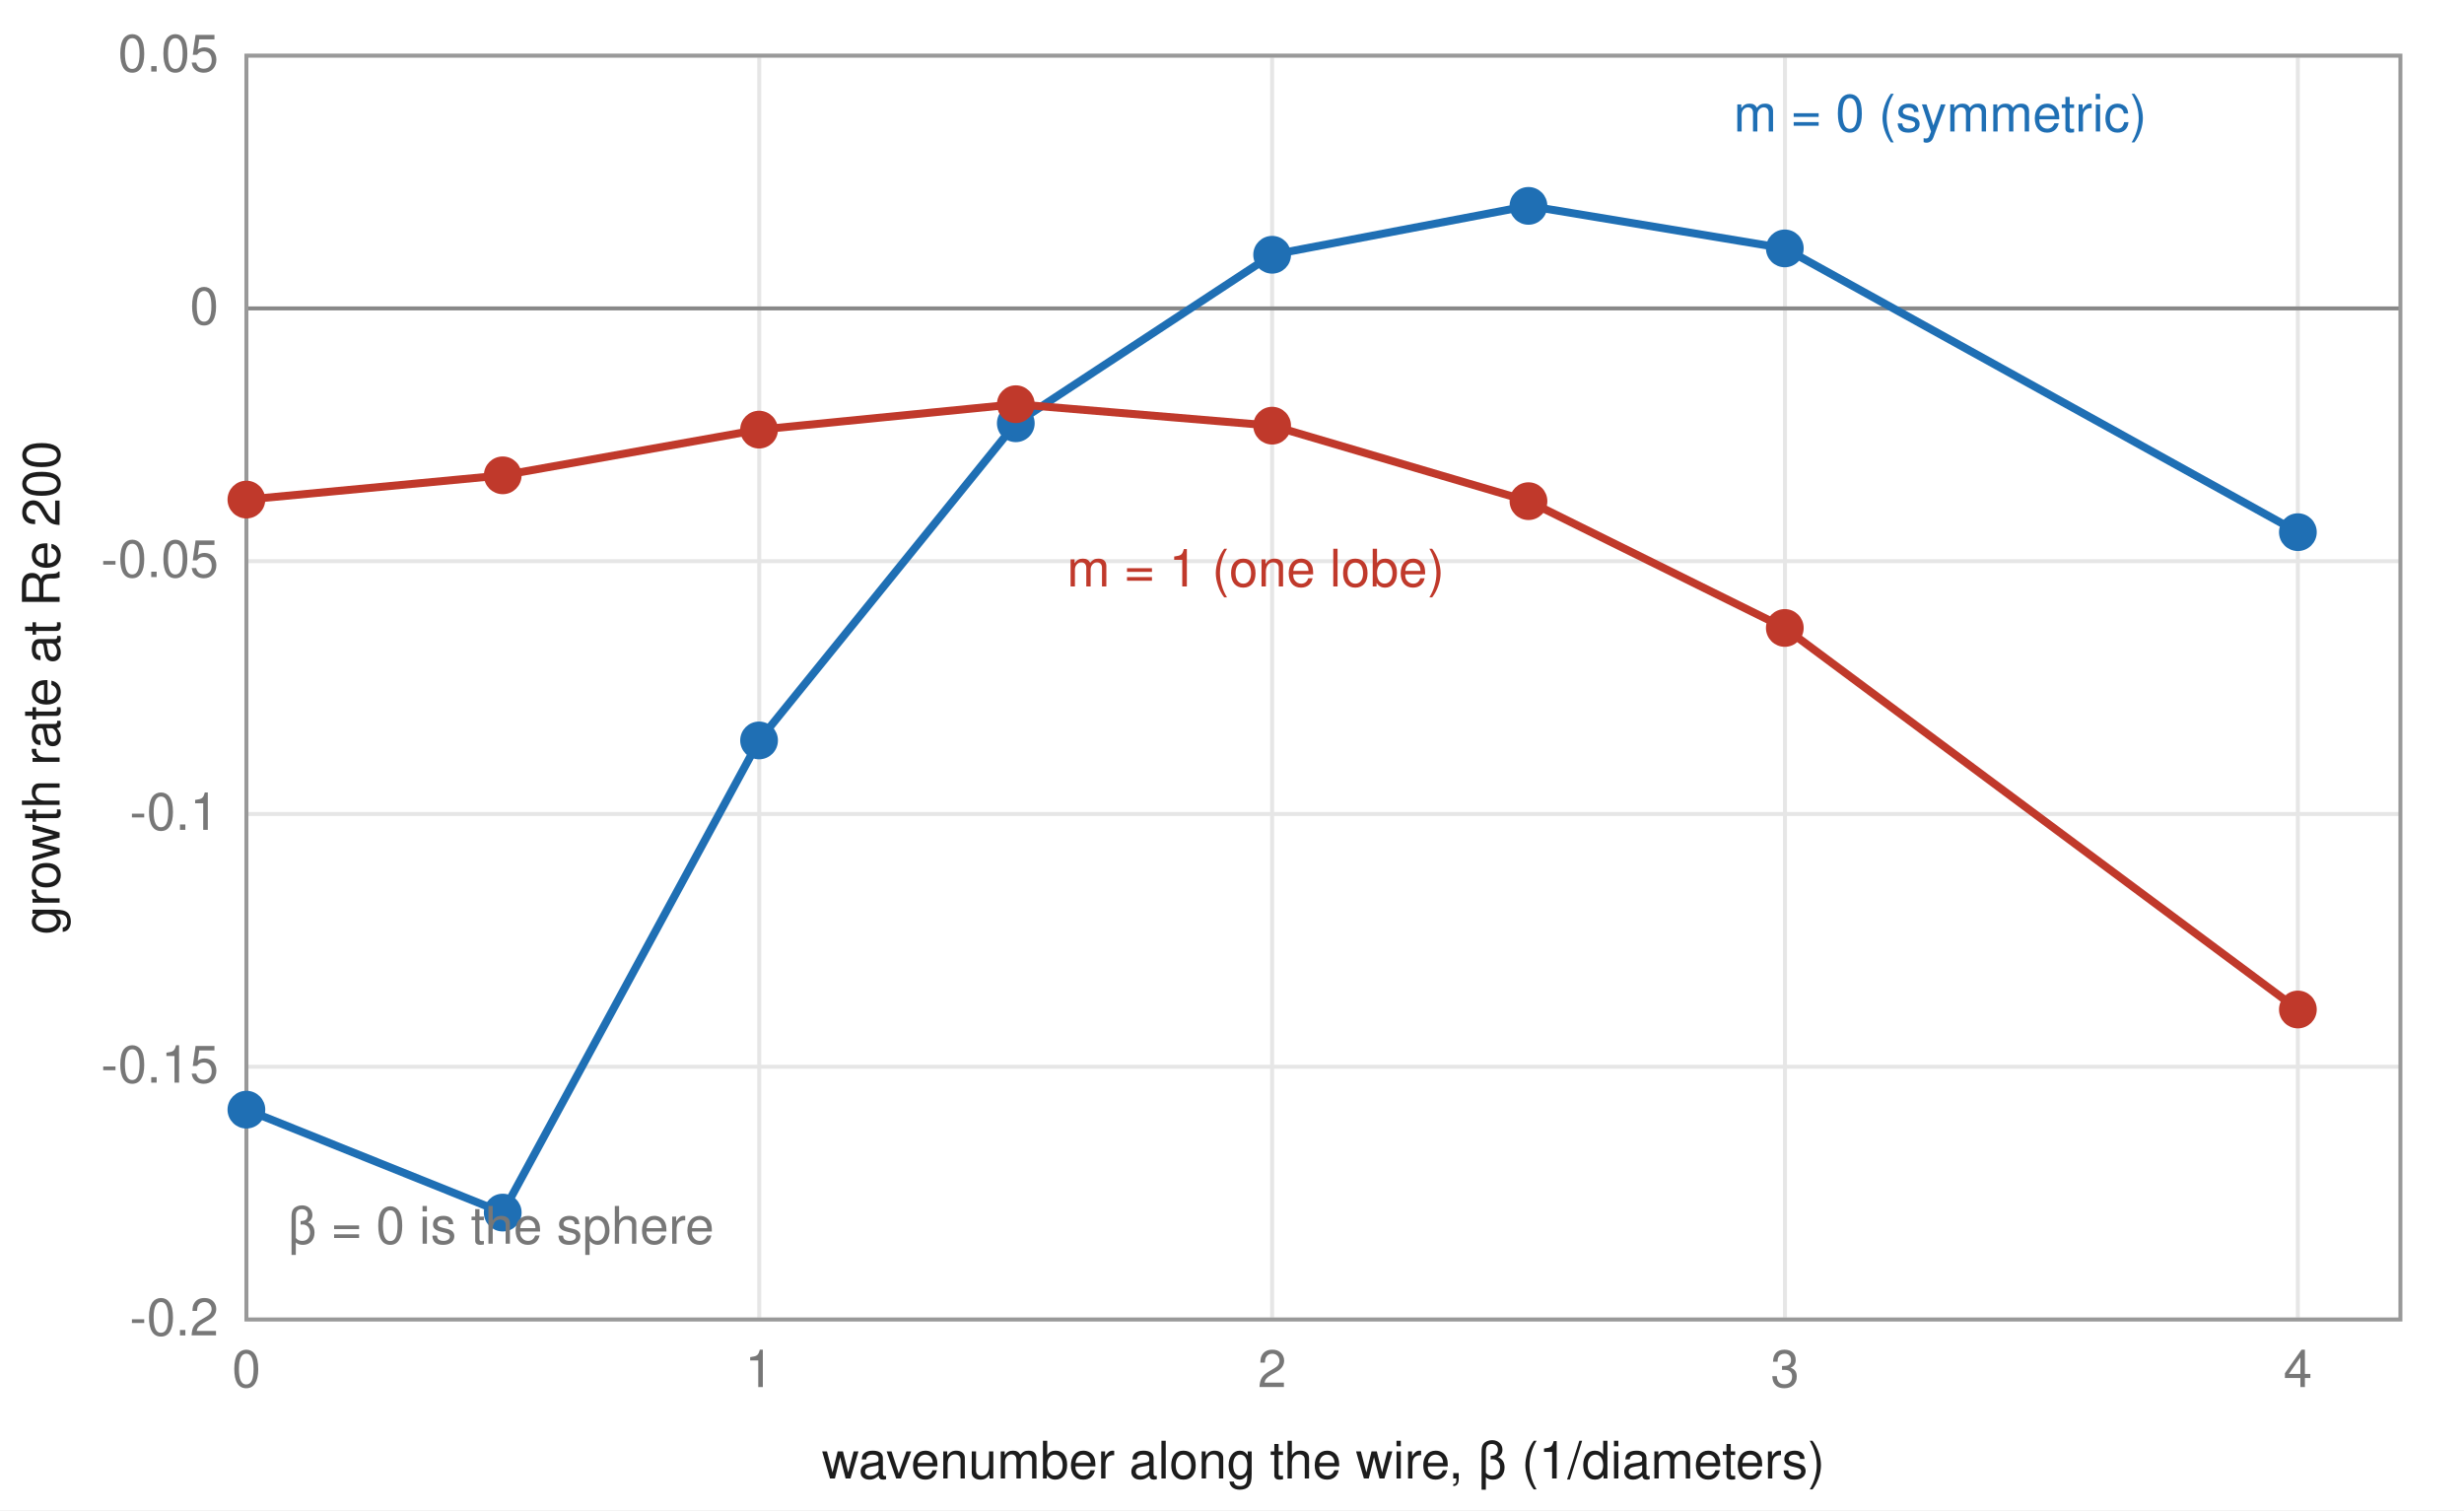
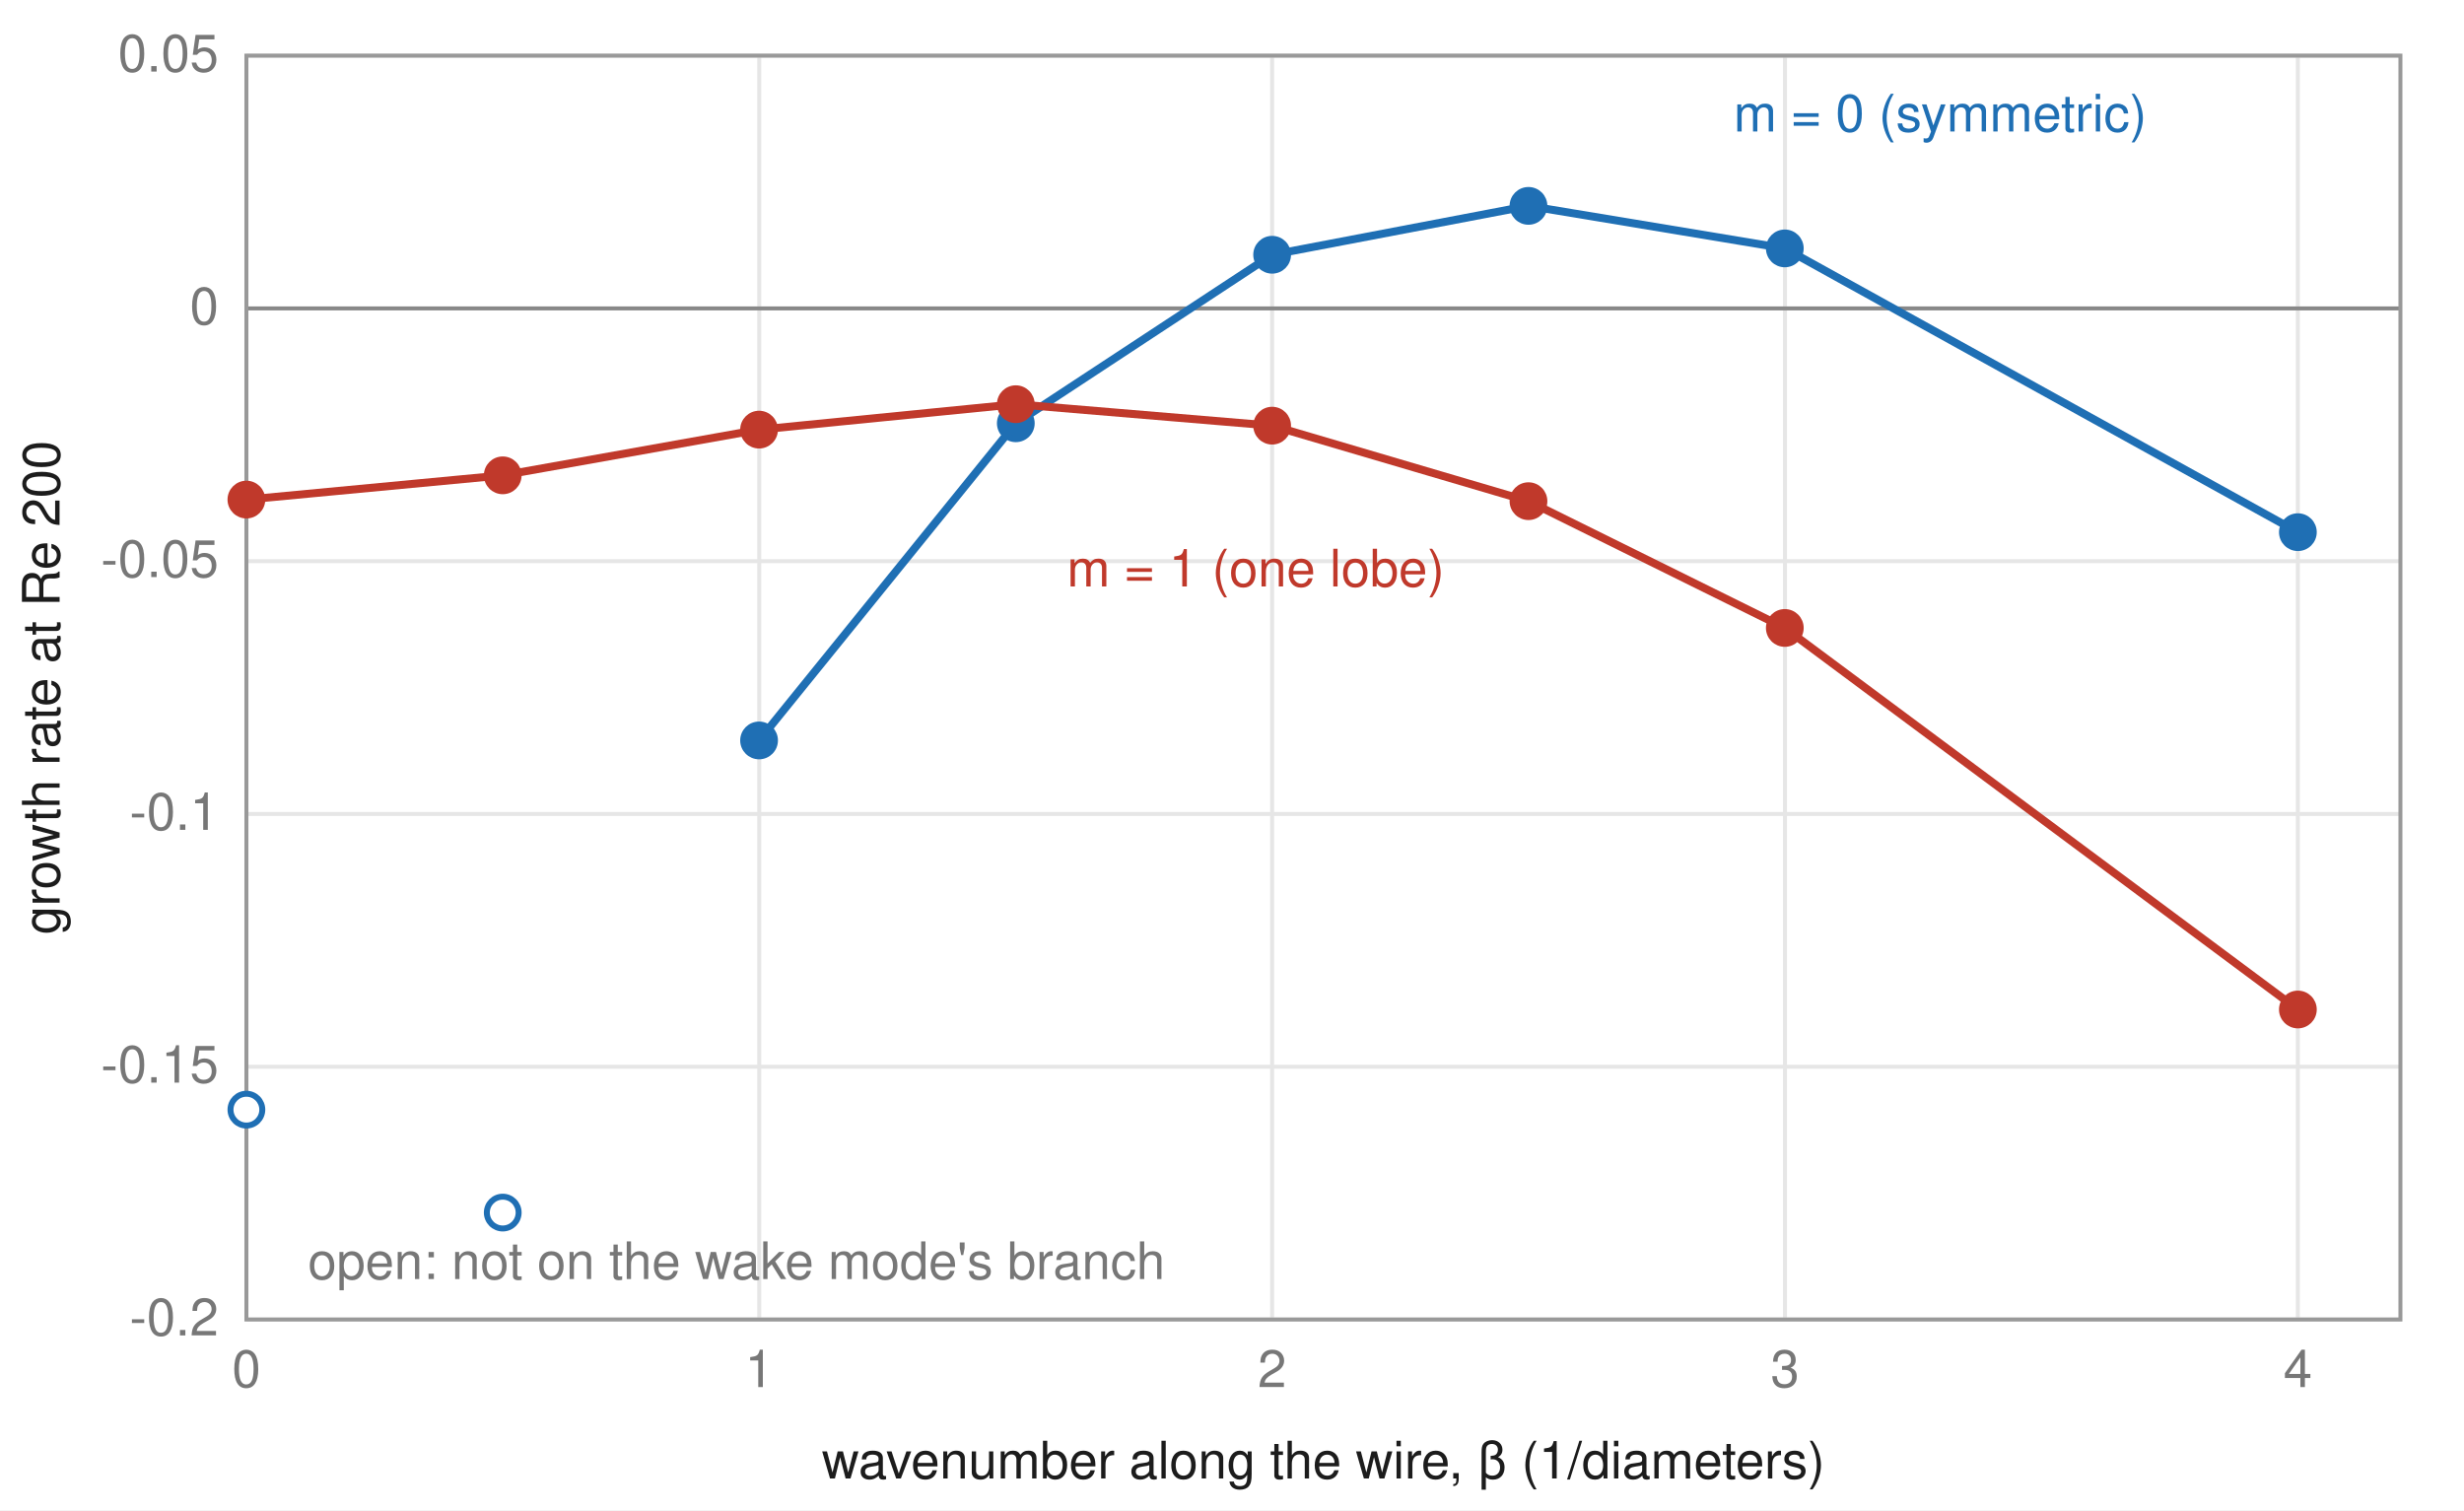
<svg xmlns="http://www.w3.org/2000/svg" viewBox="0 0 620 380" font-family="Helvetica, Arial, sans-serif" font-size="13" fill="#1c1c1c">
  <rect width="620" height="380" fill="#fff" />
  <line x1="62" y1="14" x2="62" y2="332" stroke="#e6e6e6" />
  <text x="62" y="349" text-anchor="middle" fill="#777">0</text>
  <line x1="191.048" y1="14" x2="191.048" y2="332" stroke="#e6e6e6" />
  <text x="191.048" y="349" text-anchor="middle" fill="#777">1</text>
  <line x1="320.095" y1="14" x2="320.095" y2="332" stroke="#e6e6e6" />
  <text x="320.095" y="349" text-anchor="middle" fill="#777">2</text>
  <line x1="449.143" y1="14" x2="449.143" y2="332" stroke="#e6e6e6" />
  <text x="449.143" y="349" text-anchor="middle" fill="#777">3</text>
  <line x1="578.19" y1="14" x2="578.19" y2="332" stroke="#e6e6e6" />
  <text x="578.19" y="349" text-anchor="middle" fill="#777">4</text>
  <line x1="62" y1="332" x2="604" y2="332" stroke="#e6e6e6" />
  <text x="55" y="336" text-anchor="end" fill="#777">-0.2</text>
  <line x1="62" y1="268.4" x2="604" y2="268.4" stroke="#e6e6e6" />
  <text x="55" y="272.4" text-anchor="end" fill="#777">-0.15</text>
  <line x1="62" y1="204.8" x2="604" y2="204.8" stroke="#e6e6e6" />
  <text x="55" y="208.8" text-anchor="end" fill="#777">-0.1</text>
  <line x1="62" y1="141.2" x2="604" y2="141.2" stroke="#e6e6e6" />
  <text x="55" y="145.2" text-anchor="end" fill="#777">-0.05</text>
  <line x1="62" y1="77.6" x2="604" y2="77.6" stroke="#888" />
  <text x="55" y="81.6" text-anchor="end" fill="#777">0</text>
  <line x1="62" y1="14" x2="604" y2="14" stroke="#e6e6e6" />
  <text x="55" y="18" text-anchor="end" fill="#777">0.05</text>
  <rect x="62" y="14" width="542" height="318" fill="none" stroke="#999" />
  <text x="333" y="372" text-anchor="middle">wavenumber along the wire, β (1/diameters)</text>
  <text transform="translate(15 173) rotate(-90)" text-anchor="middle">growth rate at Re 200</text>
-   <polyline fill="none" stroke="#1f6fb4" stroke-width="2" points="62.0,279.2 126.5,305.1 191.0,186.3 255.6,106.5 320.1,64.1 384.6,51.8 449.1,62.5 578.2,133.9" />
-   <circle cx="62.0" cy="279.2" r="4" fill="#1f6fb4" stroke="#1f6fb4" stroke-width="1.5" />
-   <circle cx="126.5" cy="305.1" r="4" fill="#1f6fb4" stroke="#1f6fb4" stroke-width="1.5" />
+   <polyline fill="none" stroke="#1f6fb4" stroke-width="2" points="191.0,186.3 255.6,106.5 320.1,64.1 384.6,51.8 449.1,62.5 578.2,133.9" />
  <circle cx="191.0" cy="186.3" r="4" fill="#1f6fb4" stroke="#1f6fb4" stroke-width="1.5" />
  <circle cx="255.6" cy="106.5" r="4" fill="#1f6fb4" stroke="#1f6fb4" stroke-width="1.5" />
  <circle cx="320.1" cy="64.1" r="4" fill="#1f6fb4" stroke="#1f6fb4" stroke-width="1.5" />
  <circle cx="384.6" cy="51.8" r="4" fill="#1f6fb4" stroke="#1f6fb4" stroke-width="1.5" />
  <circle cx="449.1" cy="62.5" r="4" fill="#1f6fb4" stroke="#1f6fb4" stroke-width="1.5" />
  <circle cx="578.2" cy="133.9" r="4" fill="#1f6fb4" stroke="#1f6fb4" stroke-width="1.5" />
  <text x="436.238" y="33.08" fill="#1f6fb4" text-anchor="start">m = 0 (symmetric)</text>
+   <circle cx="62.0" cy="279.2" r="4" fill="#fff" stroke="#1f6fb4" stroke-width="1.5" />
+   <circle cx="126.5" cy="305.1" r="4" fill="#fff" stroke="#1f6fb4" stroke-width="1.5" />
  <polyline fill="none" stroke="#c0392b" stroke-width="2" points="62.0,125.7 126.5,119.6 191.0,108.1 255.6,101.7 320.1,107.1 384.6,126.1 449.1,158.0 578.2,254.0" />
  <circle cx="62.0" cy="125.7" r="4" fill="#c0392b" stroke="#c0392b" stroke-width="1.5" />
  <circle cx="126.5" cy="119.6" r="4" fill="#c0392b" stroke="#c0392b" stroke-width="1.5" />
  <circle cx="191.0" cy="108.1" r="4" fill="#c0392b" stroke="#c0392b" stroke-width="1.5" />
  <circle cx="255.6" cy="101.7" r="4" fill="#c0392b" stroke="#c0392b" stroke-width="1.5" />
  <circle cx="320.1" cy="107.1" r="4" fill="#c0392b" stroke="#c0392b" stroke-width="1.5" />
  <circle cx="384.6" cy="126.1" r="4" fill="#c0392b" stroke="#c0392b" stroke-width="1.5" />
  <circle cx="449.1" cy="158.0" r="4" fill="#c0392b" stroke="#c0392b" stroke-width="1.5" />
  <circle cx="578.2" cy="254.0" r="4" fill="#c0392b" stroke="#c0392b" stroke-width="1.5" />
  <text x="268.476" y="147.56" fill="#c0392b" text-anchor="start">m = 1 (one lobe)</text>
-   <text x="72.324" y="312.92" fill="#777" text-anchor="start">β = 0 is the sphere</text>
+   <text x="77.486" y="321.824" fill="#777" text-anchor="start">open: not on the wake mode's branch</text>
</svg>
